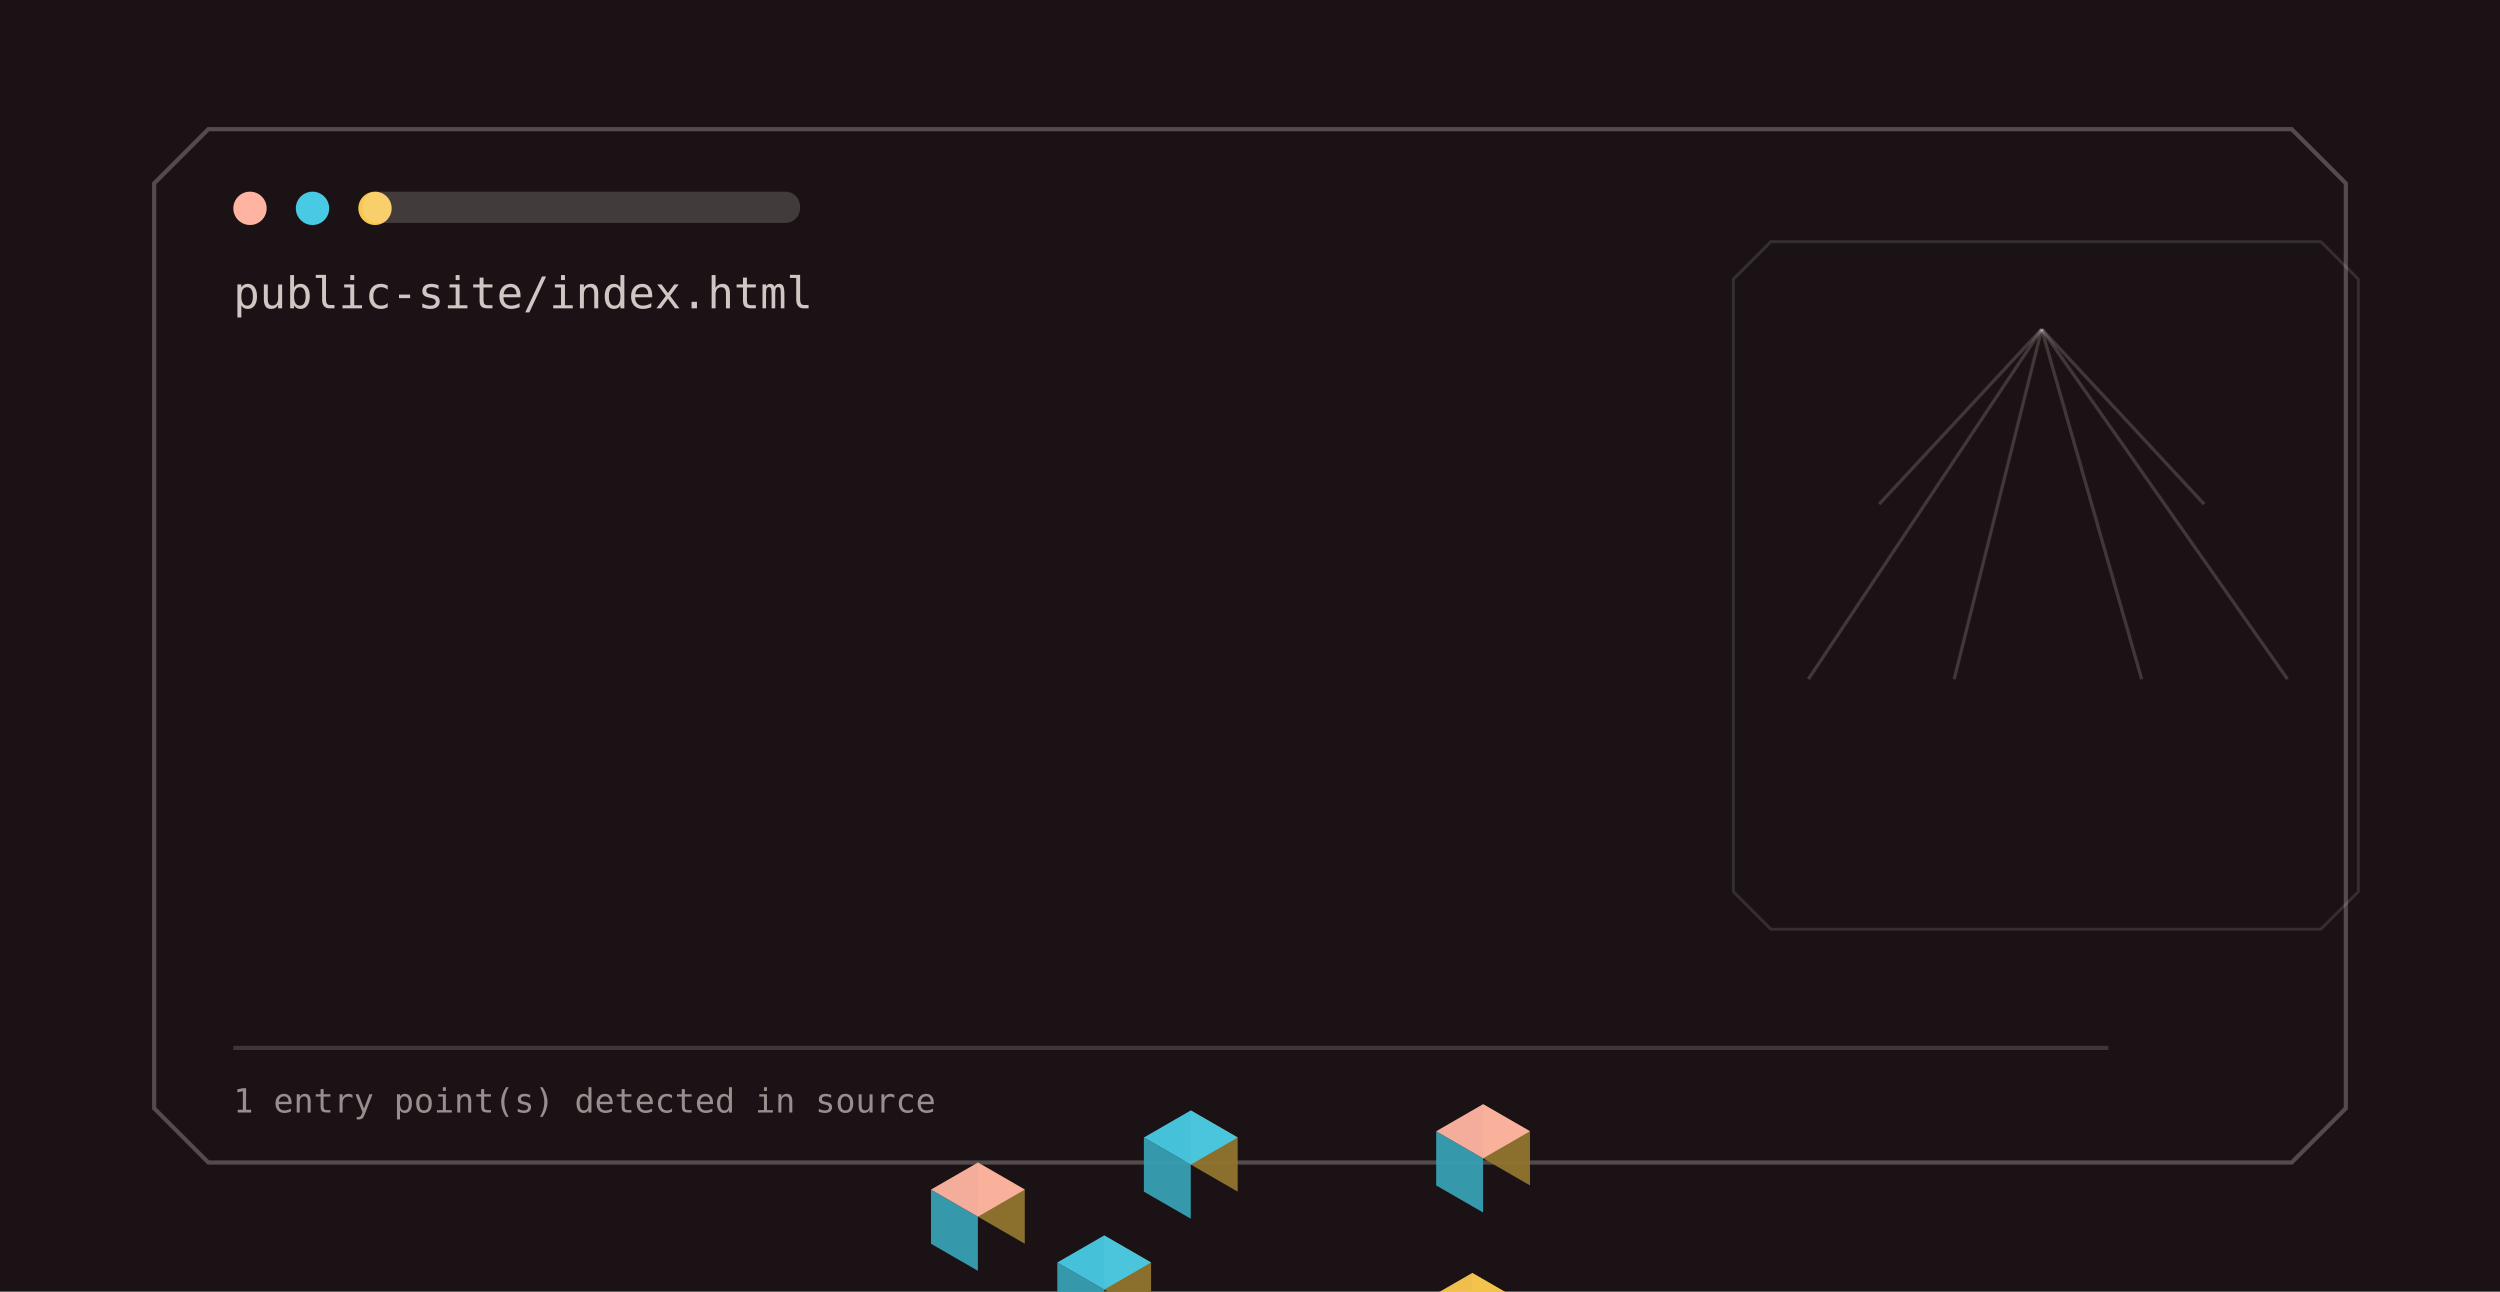
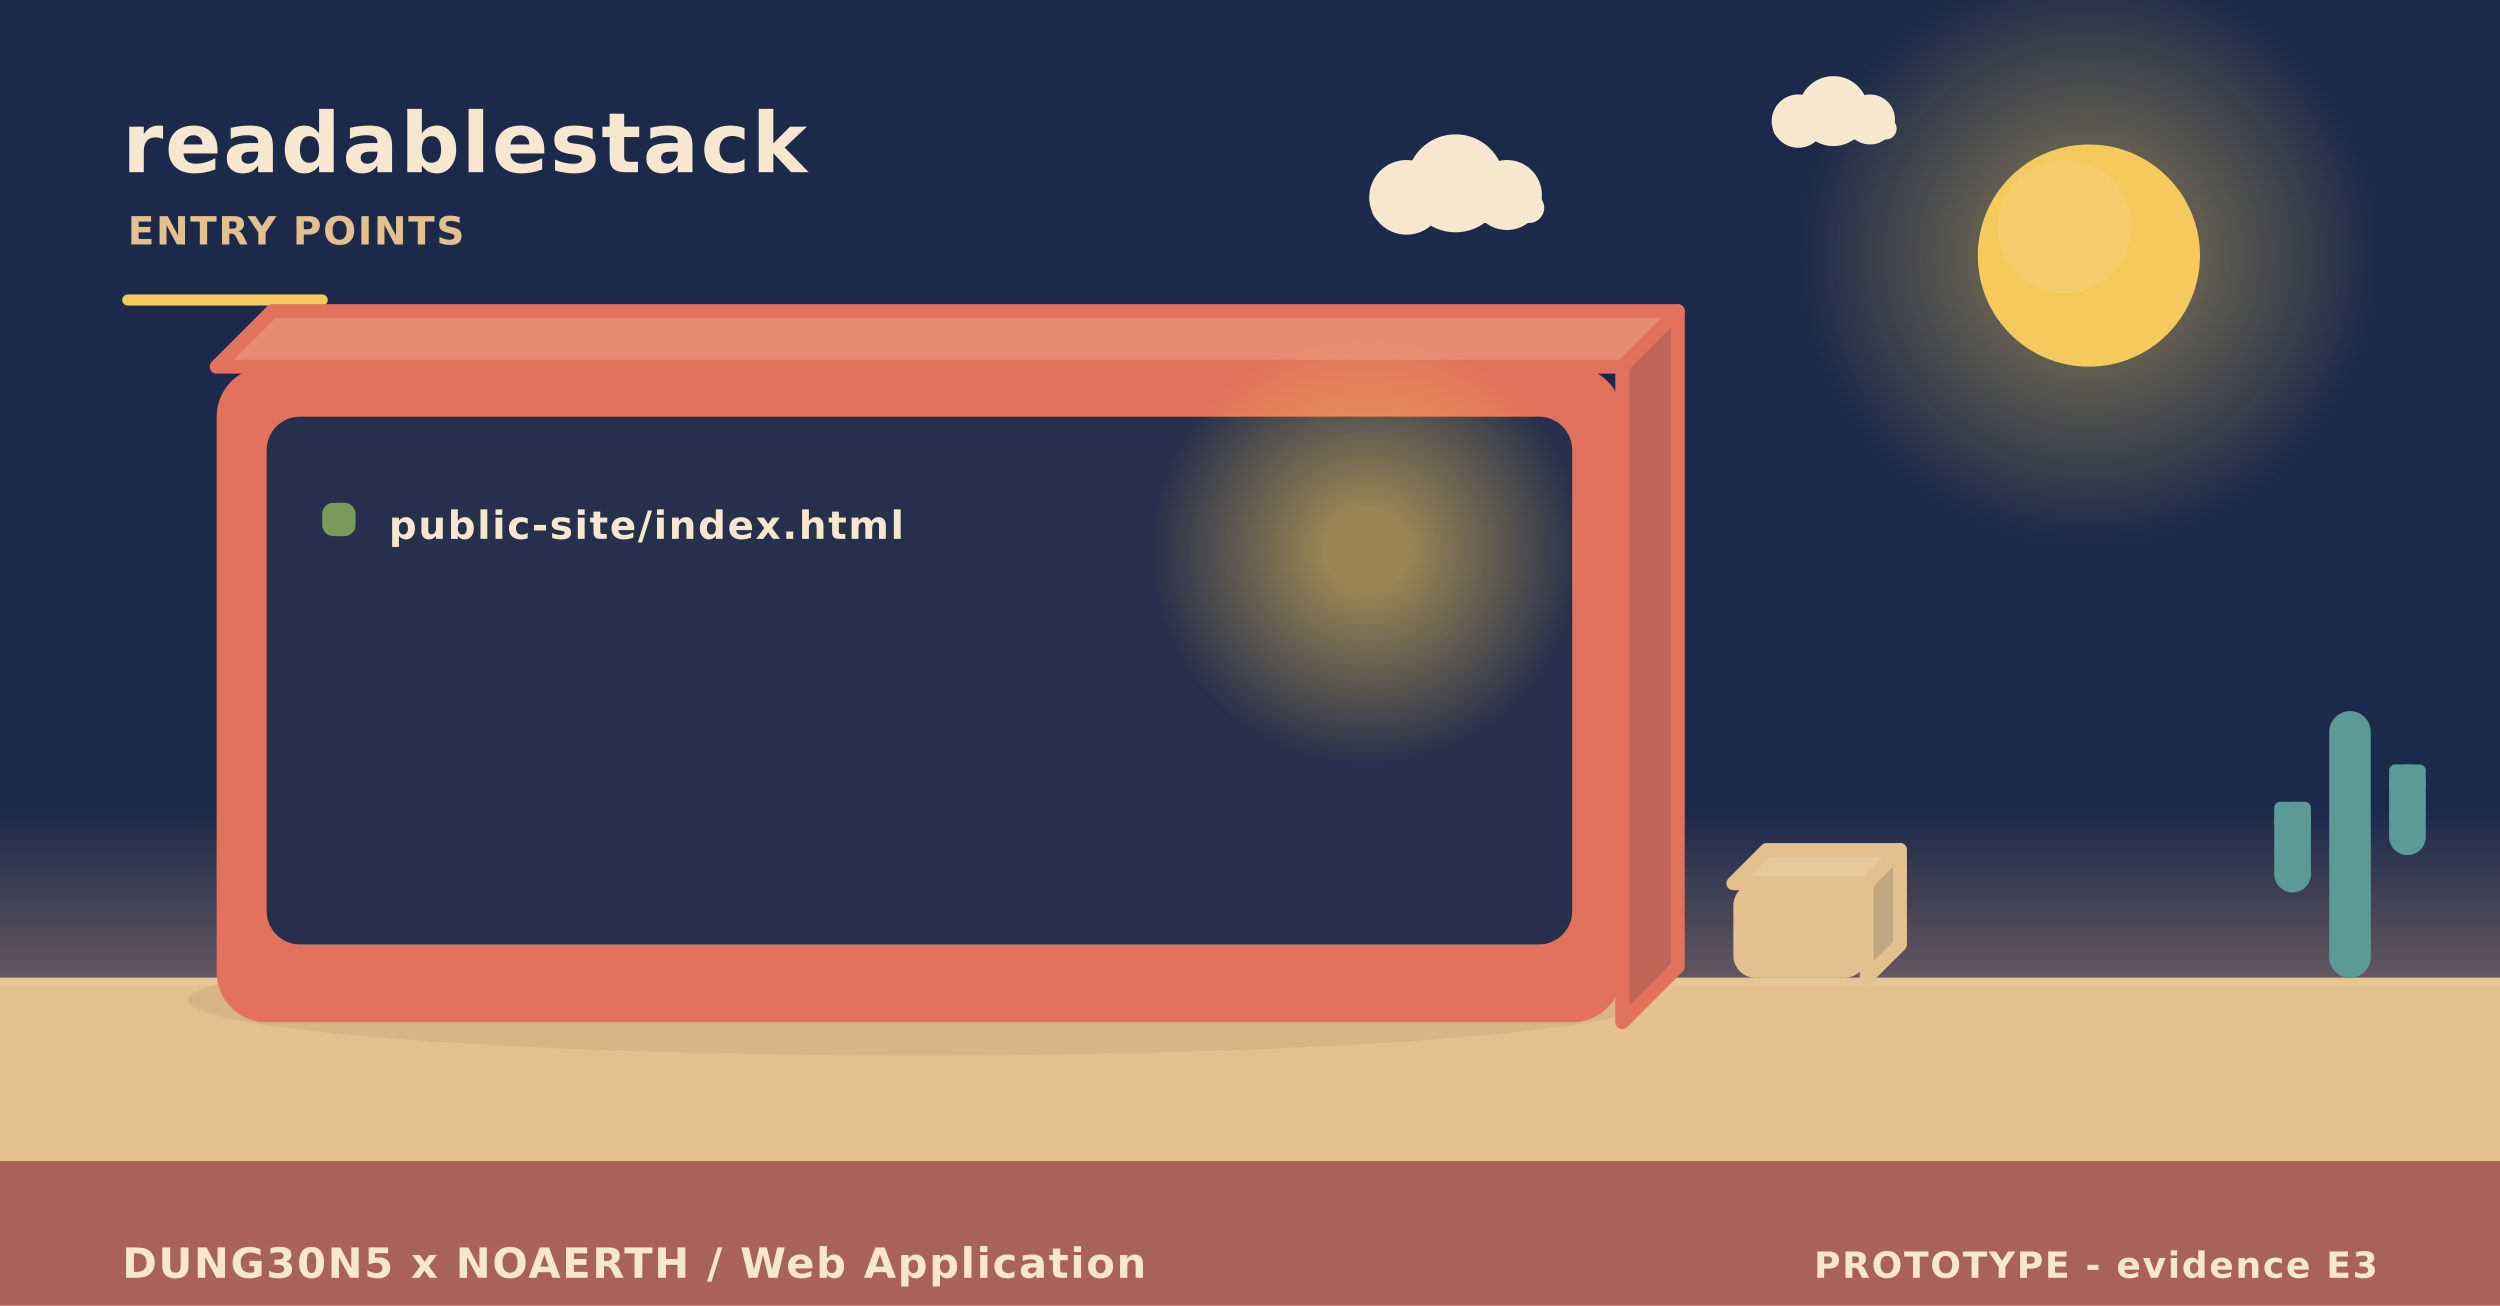
- <svg xmlns="http://www.w3.org/2000/svg" viewBox="0 0 1200 620" width="1200" height="620" role="img" aria-label="readablestack command surface">
-   <rect width="1200" height="620" fill="#1a1214" />
-   <defs>
-     <linearGradient id="gt" x1="0" y1="0" x2="1" y2="1">
-       <stop offset="0%" stop-color="#ffb4a2" />
-       <stop offset="100%" stop-color="#48cae4" />
-     </linearGradient>
-   </defs>
-   <path d="M100.00,62.00 H1100.00 L1126.00,88.00 V532.00 L1100.00,558.00 H100.00 L74.00,532.00 V88.00 Z" fill="none" stroke="rgba(253,244,240,0.300)" stroke-width="2.00" opacity="0.85" />
-   <circle cx="120.00" cy="100.00" r="8.00" fill="#ffb4a2" opacity="1.00" />
-   <circle cx="150.00" cy="100.00" r="8.00" fill="#48cae4" opacity="1.00" />
-   <circle cx="180.00" cy="100.00" r="8.00" fill="#f9c74f" opacity="1.00" />
-   <rect x="174.00" y="92.00" width="210.00" height="15.00" rx="7.00" fill="rgba(253,244,240,0.180)" opacity="1.00" />
-   <text x="112" y="148" font-family="ui-monospace,SFMono-Regular,Menlo,monospace" font-size="21" fill="rgba(253,244,240,0.800)">public-site/index.html</text>
-   <path d="M850.00,116.00 H1114.00 L1132.00,134.00 V428.00 L1114.00,446.00 H850.00 L832.00,428.00 V134.00 Z" fill="none" stroke="rgba(253,244,240,0.180)" stroke-width="1.40" opacity="0.70" />
-   <line x1="980.00" y1="158.00" x2="902.00" y2="242.00" stroke="rgba(253,244,240,0.300)" stroke-width="1.60" opacity="0.55" />
-   <line x1="980.00" y1="158.00" x2="1058.00" y2="242.00" stroke="rgba(253,244,240,0.300)" stroke-width="1.60" opacity="0.55" />
-   <line x1="980.00" y1="158.00" x2="868.00" y2="326.00" stroke="rgba(253,244,240,0.300)" stroke-width="1.60" opacity="0.55" />
-   <line x1="980.00" y1="158.00" x2="938.00" y2="326.00" stroke="rgba(253,244,240,0.300)" stroke-width="1.60" opacity="0.55" />
-   <line x1="980.00" y1="158.00" x2="1028.00" y2="326.00" stroke="rgba(253,244,240,0.300)" stroke-width="1.60" opacity="0.55" />
-   <line x1="980.00" y1="158.00" x2="1098.00" y2="326.00" stroke="rgba(253,244,240,0.300)" stroke-width="1.60" opacity="0.55" />
-   <polygon points="711.87,556.00 734.39,569.00 734.39,543.00 711.87,530.00" fill="#90732e" opacity="0.95" />
-   <polygon points="689.36,569.00 711.87,582.00 711.87,556.00 689.36,543.00" fill="#389eb2" opacity="0.95" />
-   <polygon points="711.87,530.00 734.39,543.00 711.87,556.00 689.36,543.00" fill="#ffb4a2" opacity="0.95" />
-   <polygon points="571.58,559.00 594.09,572.00 594.09,546.00 571.58,533.00" fill="#90732e" opacity="0.95" />
-   <polygon points="549.06,572.00 571.58,585.00 571.58,559.00 549.06,546.00" fill="#389eb2" opacity="0.95" />
-   <polygon points="571.58,533.00 594.09,546.00 571.58,559.00 549.06,546.00" fill="#48cae4" opacity="0.95" />
-   <polygon points="706.68,637.00 729.19,650.00 729.19,624.00 706.68,611.00" fill="#90732e" opacity="0.95" />
-   <polygon points="684.16,650.00 706.68,663.00 706.68,637.00 684.16,624.00" fill="#389eb2" opacity="0.95" />
-   <polygon points="706.68,611.00 729.19,624.00 706.68,637.00 684.16,624.00" fill="#f9c74f" opacity="0.95" />
-   <polygon points="469.39,584.00 491.90,597.00 491.90,571.00 469.39,558.00" fill="#90732e" opacity="0.95" />
-   <polygon points="446.87,597.00 469.39,610.00 469.39,584.00 446.87,571.00" fill="#389eb2" opacity="0.95" />
-   <polygon points="469.39,558.00 491.90,571.00 469.39,584.00 446.87,571.00" fill="#ffb4a2" opacity="0.95" />
-   <polygon points="530.01,619.00 552.52,632.00 552.52,606.00 530.01,593.00" fill="#90732e" opacity="0.95" />
-   <polygon points="507.49,632.00 530.01,645.00 530.01,619.00 507.49,606.00" fill="#389eb2" opacity="0.95" />
-   <polygon points="530.01,593.00 552.52,606.00 530.01,619.00 507.49,606.00" fill="#48cae4" opacity="0.95" />
-   <polygon points="607.95,664.00 630.47,677.00 630.47,651.00 607.95,638.00" fill="#90732e" opacity="0.95" />
-   <polygon points="585.43,677.00 607.95,690.00 607.95,664.00 585.43,651.00" fill="#389eb2" opacity="0.95" />
-   <polygon points="607.95,638.00 630.47,651.00 607.95,664.00 585.43,651.00" fill="#f9c74f" opacity="0.95" />
-   <polygon points="668.57,699.00 691.09,712.00 691.09,686.00 668.57,673.00" fill="#90732e" opacity="0.95" />
-   <polygon points="646.05,712.00 668.57,725.00 668.57,699.00 646.05,686.00" fill="#389eb2" opacity="0.95" />
-   <polygon points="668.57,673.00 691.09,686.00 668.57,699.00 646.05,686.00" fill="#ffb4a2" opacity="0.95" />
-   <rect x="112.00" y="502.00" width="900.00" height="2.00" rx="0.00" fill="rgba(253,244,240,0.160)" opacity="1.00" />
-   <text x="112" y="534" font-family="ui-monospace,Menlo,monospace" font-size="16" fill="rgba(253,244,240,0.550)">1 entry point(s) detected in source</text>
+ <svg xmlns="http://www.w3.org/2000/svg" width="900" height="470" viewBox="0 0 900 470" role="img" aria-label="readablestack - how it is operated">
+   <linearGradient id="skyt" x1="0" y1="0" x2="0" y2="1">
+     <stop offset="0" stop-color="#1b2a4a" />
+     <stop offset="0.62" stop-color="#1b2a4a" />
+     <stop offset="1" stop-color="#f3ad8a" />
+   </linearGradient>
+   <rect width="900" height="470" fill="url(#skyt)" />
+   <radialGradient id="sunt">
+     <stop offset="0.35" stop-color="#f5c95c" stop-opacity="0.34" />
+     <stop offset="1" stop-color="#f5c95c" stop-opacity="0" />
+   </radialGradient>
+   <circle cx="752" cy="92" r="104" fill="url(#sunt)" />
+   <circle cx="752" cy="92" r="40" fill="#f5c95c" />
+   <circle cx="743.2" cy="81.6" r="24" fill="#f5d27e" opacity="0.5" />
+   <g>
+     <circle cx="524" cy="66" r="17.64" fill="#f6e7ce" />
+     <circle cx="506.36" cy="71.04" r="13.44" fill="#f6e7ce" />
+     <circle cx="542.48" cy="70.2" r="12.6" fill="#f6e7ce" />
+     <rect x="493.76" y="69.36" width="62.16" height="10.92" rx="5.46" fill="#f6e7ce" />
+   </g>
+   <g>
+     <circle cx="660" cy="40" r="12.6" fill="#f6e7ce" />
+     <circle cx="647.4" cy="43.6" r="9.6" fill="#f6e7ce" />
+     <circle cx="673.2" cy="43" r="9" fill="#f6e7ce" />
+     <rect x="638.4" y="42.4" width="44.4" height="7.8" rx="3.9" fill="#f6e7ce" />
+   </g>
+   <rect x="0" y="352" width="900" height="118" fill="#e3c08d" />
+   <rect x="0" y="352" width="900" height="3" fill="#e6c596" />
+   <text x="44" y="62" font-family="Verdana,DejaVu Sans,sans-serif" font-size="30" font-weight="700" letter-spacing="0.6" fill="#f6e7ce" text-anchor="start">readablestack</text>
+   <text x="46" y="88" font-family="Verdana,DejaVu Sans,sans-serif" font-size="14" font-weight="700" letter-spacing="0.6" fill="#e3c08d" text-anchor="start">ENTRY POINTS</text>
+   <rect x="44" y="106" width="74" height="4" rx="2" fill="#f5c95c" />
+   <ellipse cx="331" cy="360" rx="263.2" ry="20" fill="rgba(138,90,68,0.11)" />
+   <path d="M78,132 L584,132 L604,112 L98,112 Z" fill="#e68c74" stroke="#e2725b" stroke-width="5" stroke-linejoin="round" />
+   <path d="M584,132 L604,112 L604,348 L584,368 Z" fill="#c06658" stroke="#e2725b" stroke-width="5" stroke-linejoin="round" />
+   <rect x="78" y="132" width="506" height="236" rx="18" fill="#e2725b" />
+   <rect x="96" y="150" width="470" height="190" rx="12" fill="#1b2a4a" opacity="0.94" />
+   <radialGradient id="lamp56849">
+     <stop offset="0.2" stop-color="#f5c95c" stop-opacity="0.55" />
+     <stop offset="1" stop-color="#f5c95c" stop-opacity="0" />
+   </radialGradient>
+   <circle cx="492" cy="198" r="78" fill="url(#lamp56849)" />
+   <rect x="116" y="181" width="12" height="12" rx="4" fill="#7a9a5c" />
+   <text x="140" y="194" font-family="Verdana,DejaVu Sans,sans-serif" font-size="14" font-weight="700" letter-spacing="0.6" fill="#f6e7ce" text-anchor="start">public-site/index.html</text>
+   <path d="M624,318 L672,318 L684,306 L636,306 Z" fill="#e7c99b" stroke="#e3c08d" stroke-width="5" stroke-linejoin="round" />
+   <path d="M672,318 L684,306 L684,340 L672,352 Z" fill="#c1a682" stroke="#e3c08d" stroke-width="5" stroke-linejoin="round" />
+   <rect x="624" y="318" width="48" height="34" rx="8" fill="#e3c08d" />
+   <rect x="838.52" y="256" width="14.96" height="96" rx="7.48" fill="#5b9a97" />
+   <rect x="818.72" y="288.64" width="13.2" height="32.64" rx="6.6" fill="#5b9a97" />
+   <rect x="818.72" y="288.64" width="13.2" height="9.6" rx="2.2" fill="#5b9a97" />
+   <rect x="860.08" y="275.2" width="13.2" height="32.64" rx="6.6" fill="#5b9a97" />
+   <rect x="860.08" y="275.2" width="13.2" height="9.6" rx="2.2" fill="#5b9a97" />
+   <rect x="0" y="418" width="900" height="52" rx="0" fill="#a65c56" opacity="0.94" />
+   <text x="44" y="460" font-family="Verdana,DejaVu Sans,sans-serif" font-size="15" font-weight="700" letter-spacing="0.6" fill="#f6e7ce" text-anchor="start">DUNG30N5 x NOAERTH  /  Web Application</text>
+   <text x="856" y="460" font-family="Verdana,DejaVu Sans,sans-serif" font-size="13" font-weight="700" letter-spacing="0.6" fill="#f6e7ce" text-anchor="end">PROTOTYPE  -  evidence E3</text>
</svg>
